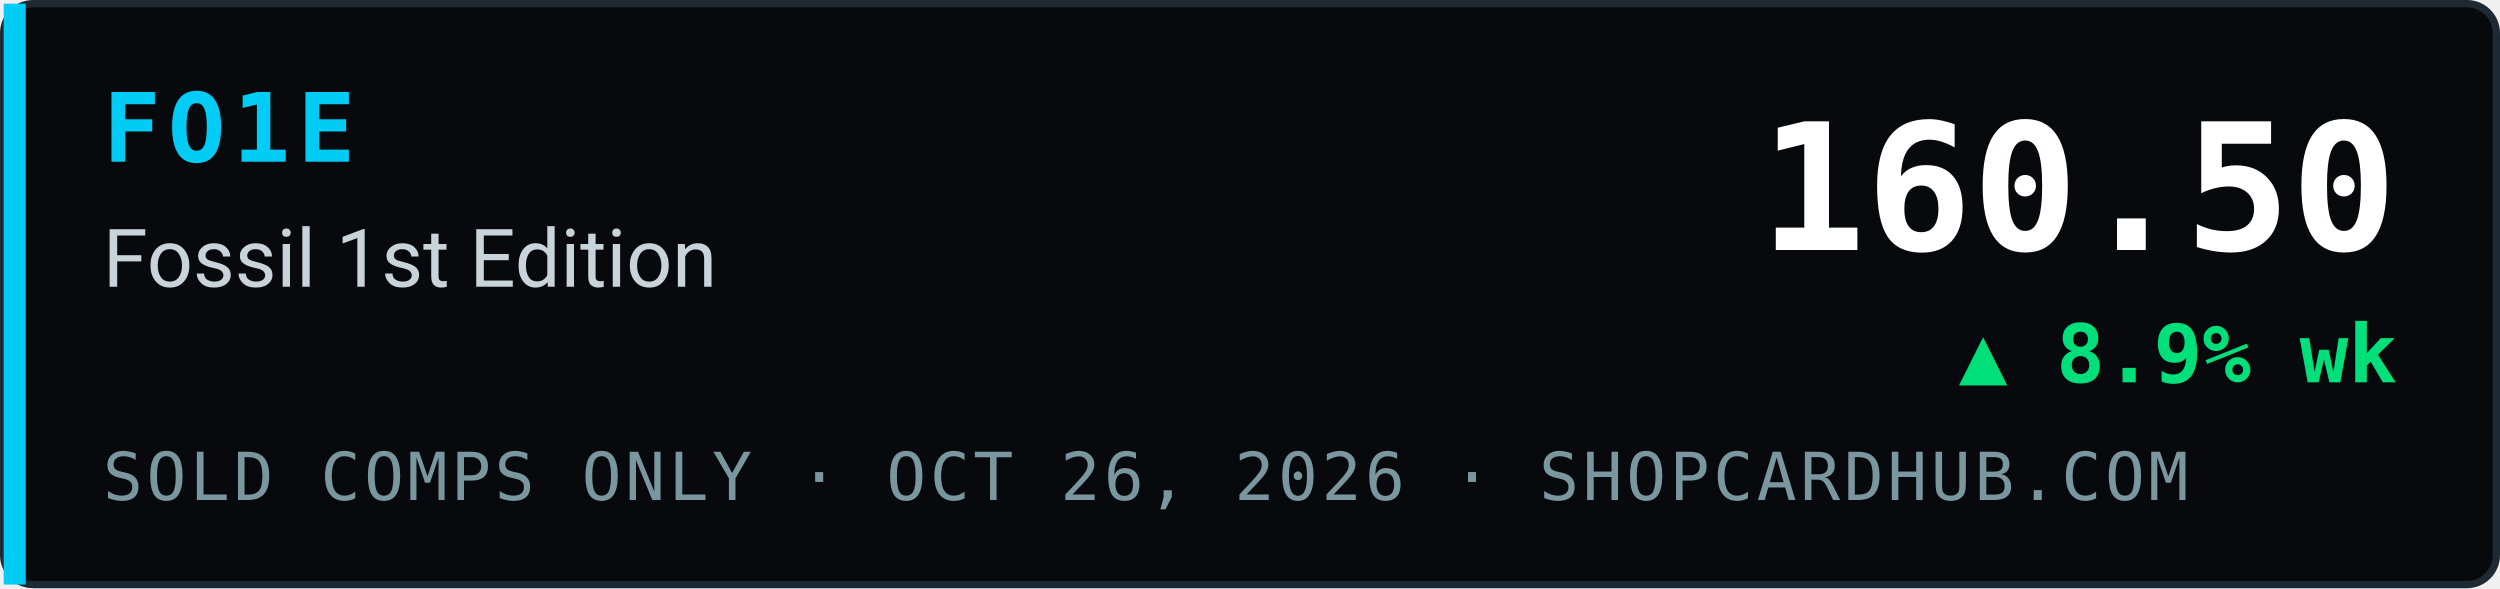
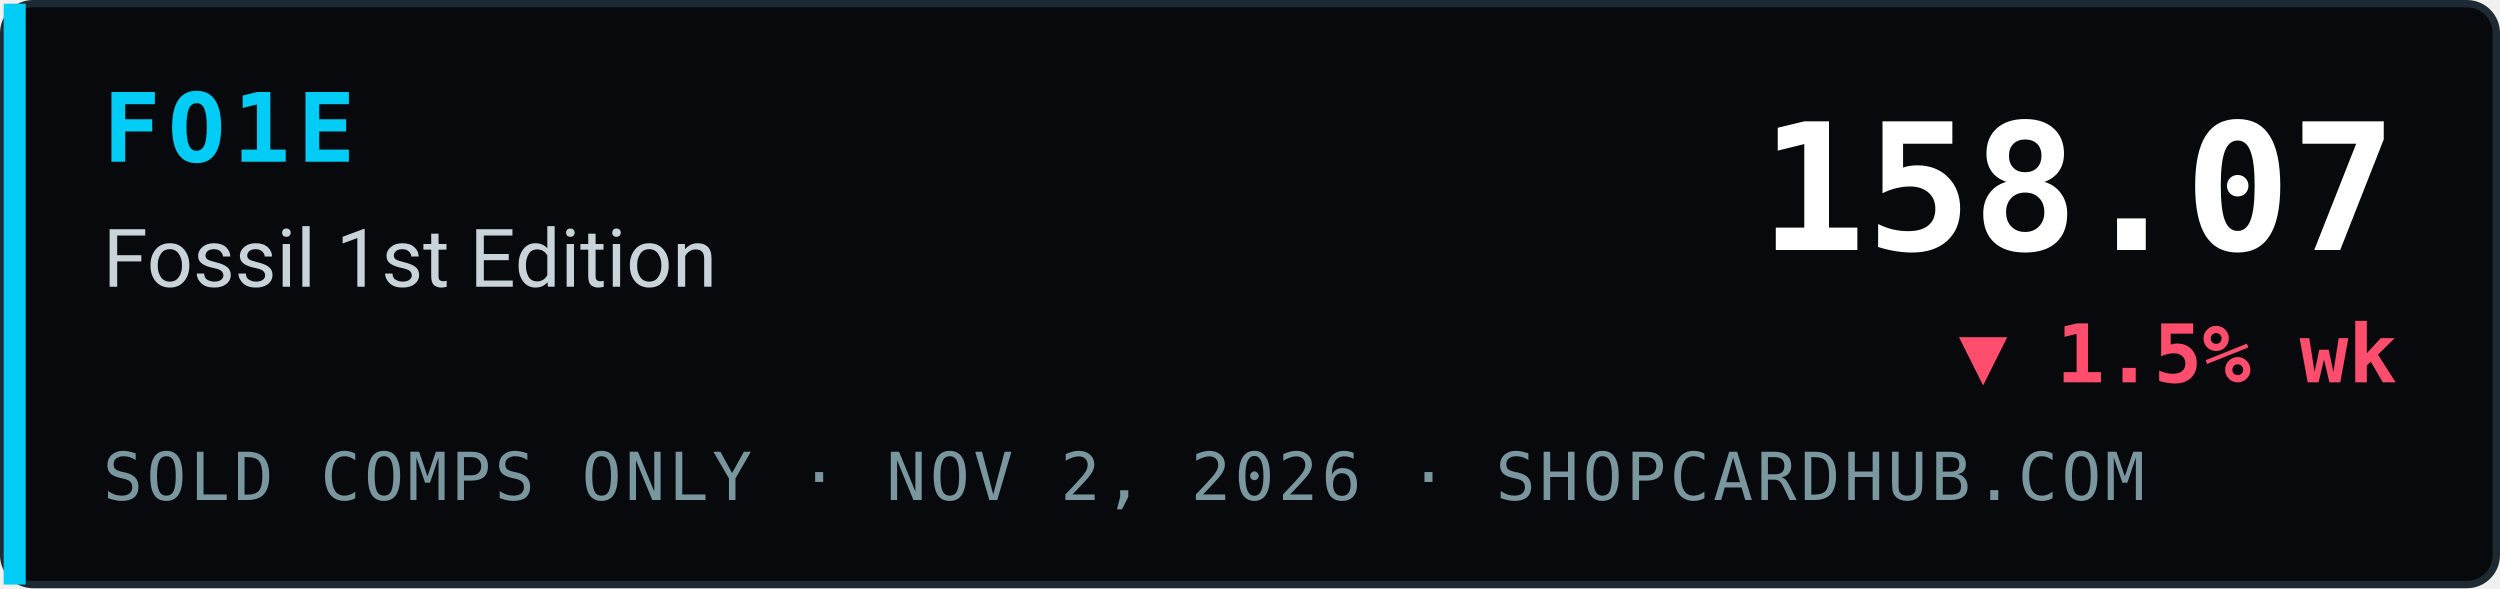
- <svg xmlns="http://www.w3.org/2000/svg" width="340" height="80" viewBox="0 0 340 80" role="img" aria-label="FO1E Fossil 1st Edition index 160.50, ▲ 8.9% wk, sold comps only, ShopCardHub">
+ <svg xmlns="http://www.w3.org/2000/svg" width="340" height="80" viewBox="0 0 340 80" role="img" aria-label="FO1E Fossil 1st Edition index 158.07, ▼ 1.5% wk, sold comps only, ShopCardHub">
  <rect x="0.5" y="0.5" width="339" height="79" rx="4" fill="#07090c" stroke="#1e2a33" />
  <rect x="0.5" y="0.5" width="3" height="79" fill="#00ccf5" />
  <text x="14" y="22" font-family="ui-monospace,SFMono-Regular,Menlo,Consolas,monospace" font-size="13" font-weight="700" fill="#00ccf5" letter-spacing="1">FO1E</text>
  <text x="14" y="39" font-family="system-ui,-apple-system,Segoe UI,Roboto,Helvetica,Arial,sans-serif" font-size="11" fill="#c9d4da">Fossil 1st Edition</text>
-   <text x="14" y="68" font-family="ui-monospace,SFMono-Regular,Menlo,Consolas,monospace" font-size="9" fill="#7a969e" letter-spacing="0.5">SOLD COMPS ONLY · OCT 26, 2026 · SHOPCARDHUB.COM</text>
-   <text x="326" y="34" text-anchor="end" font-family="ui-monospace,SFMono-Regular,Menlo,Consolas,monospace" font-size="24" font-weight="700" fill="#ffffff">160.50</text>
-   <text x="326" y="52" text-anchor="end" font-family="ui-monospace,SFMono-Regular,Menlo,Consolas,monospace" font-size="11" font-weight="700" fill="#00e07a">▲ 8.9% wk</text>
+   <text x="14" y="68" font-family="ui-monospace,SFMono-Regular,Menlo,Consolas,monospace" font-size="9" fill="#7a969e" letter-spacing="0.5">SOLD COMPS ONLY · NOV 2, 2026 · SHOPCARDHUB.COM</text>
+   <text x="326" y="34" text-anchor="end" font-family="ui-monospace,SFMono-Regular,Menlo,Consolas,monospace" font-size="24" font-weight="700" fill="#ffffff">158.07</text>
+   <text x="326" y="52" text-anchor="end" font-family="ui-monospace,SFMono-Regular,Menlo,Consolas,monospace" font-size="11" font-weight="700" fill="#ff4d6d">▼ 1.5% wk</text>
</svg>
